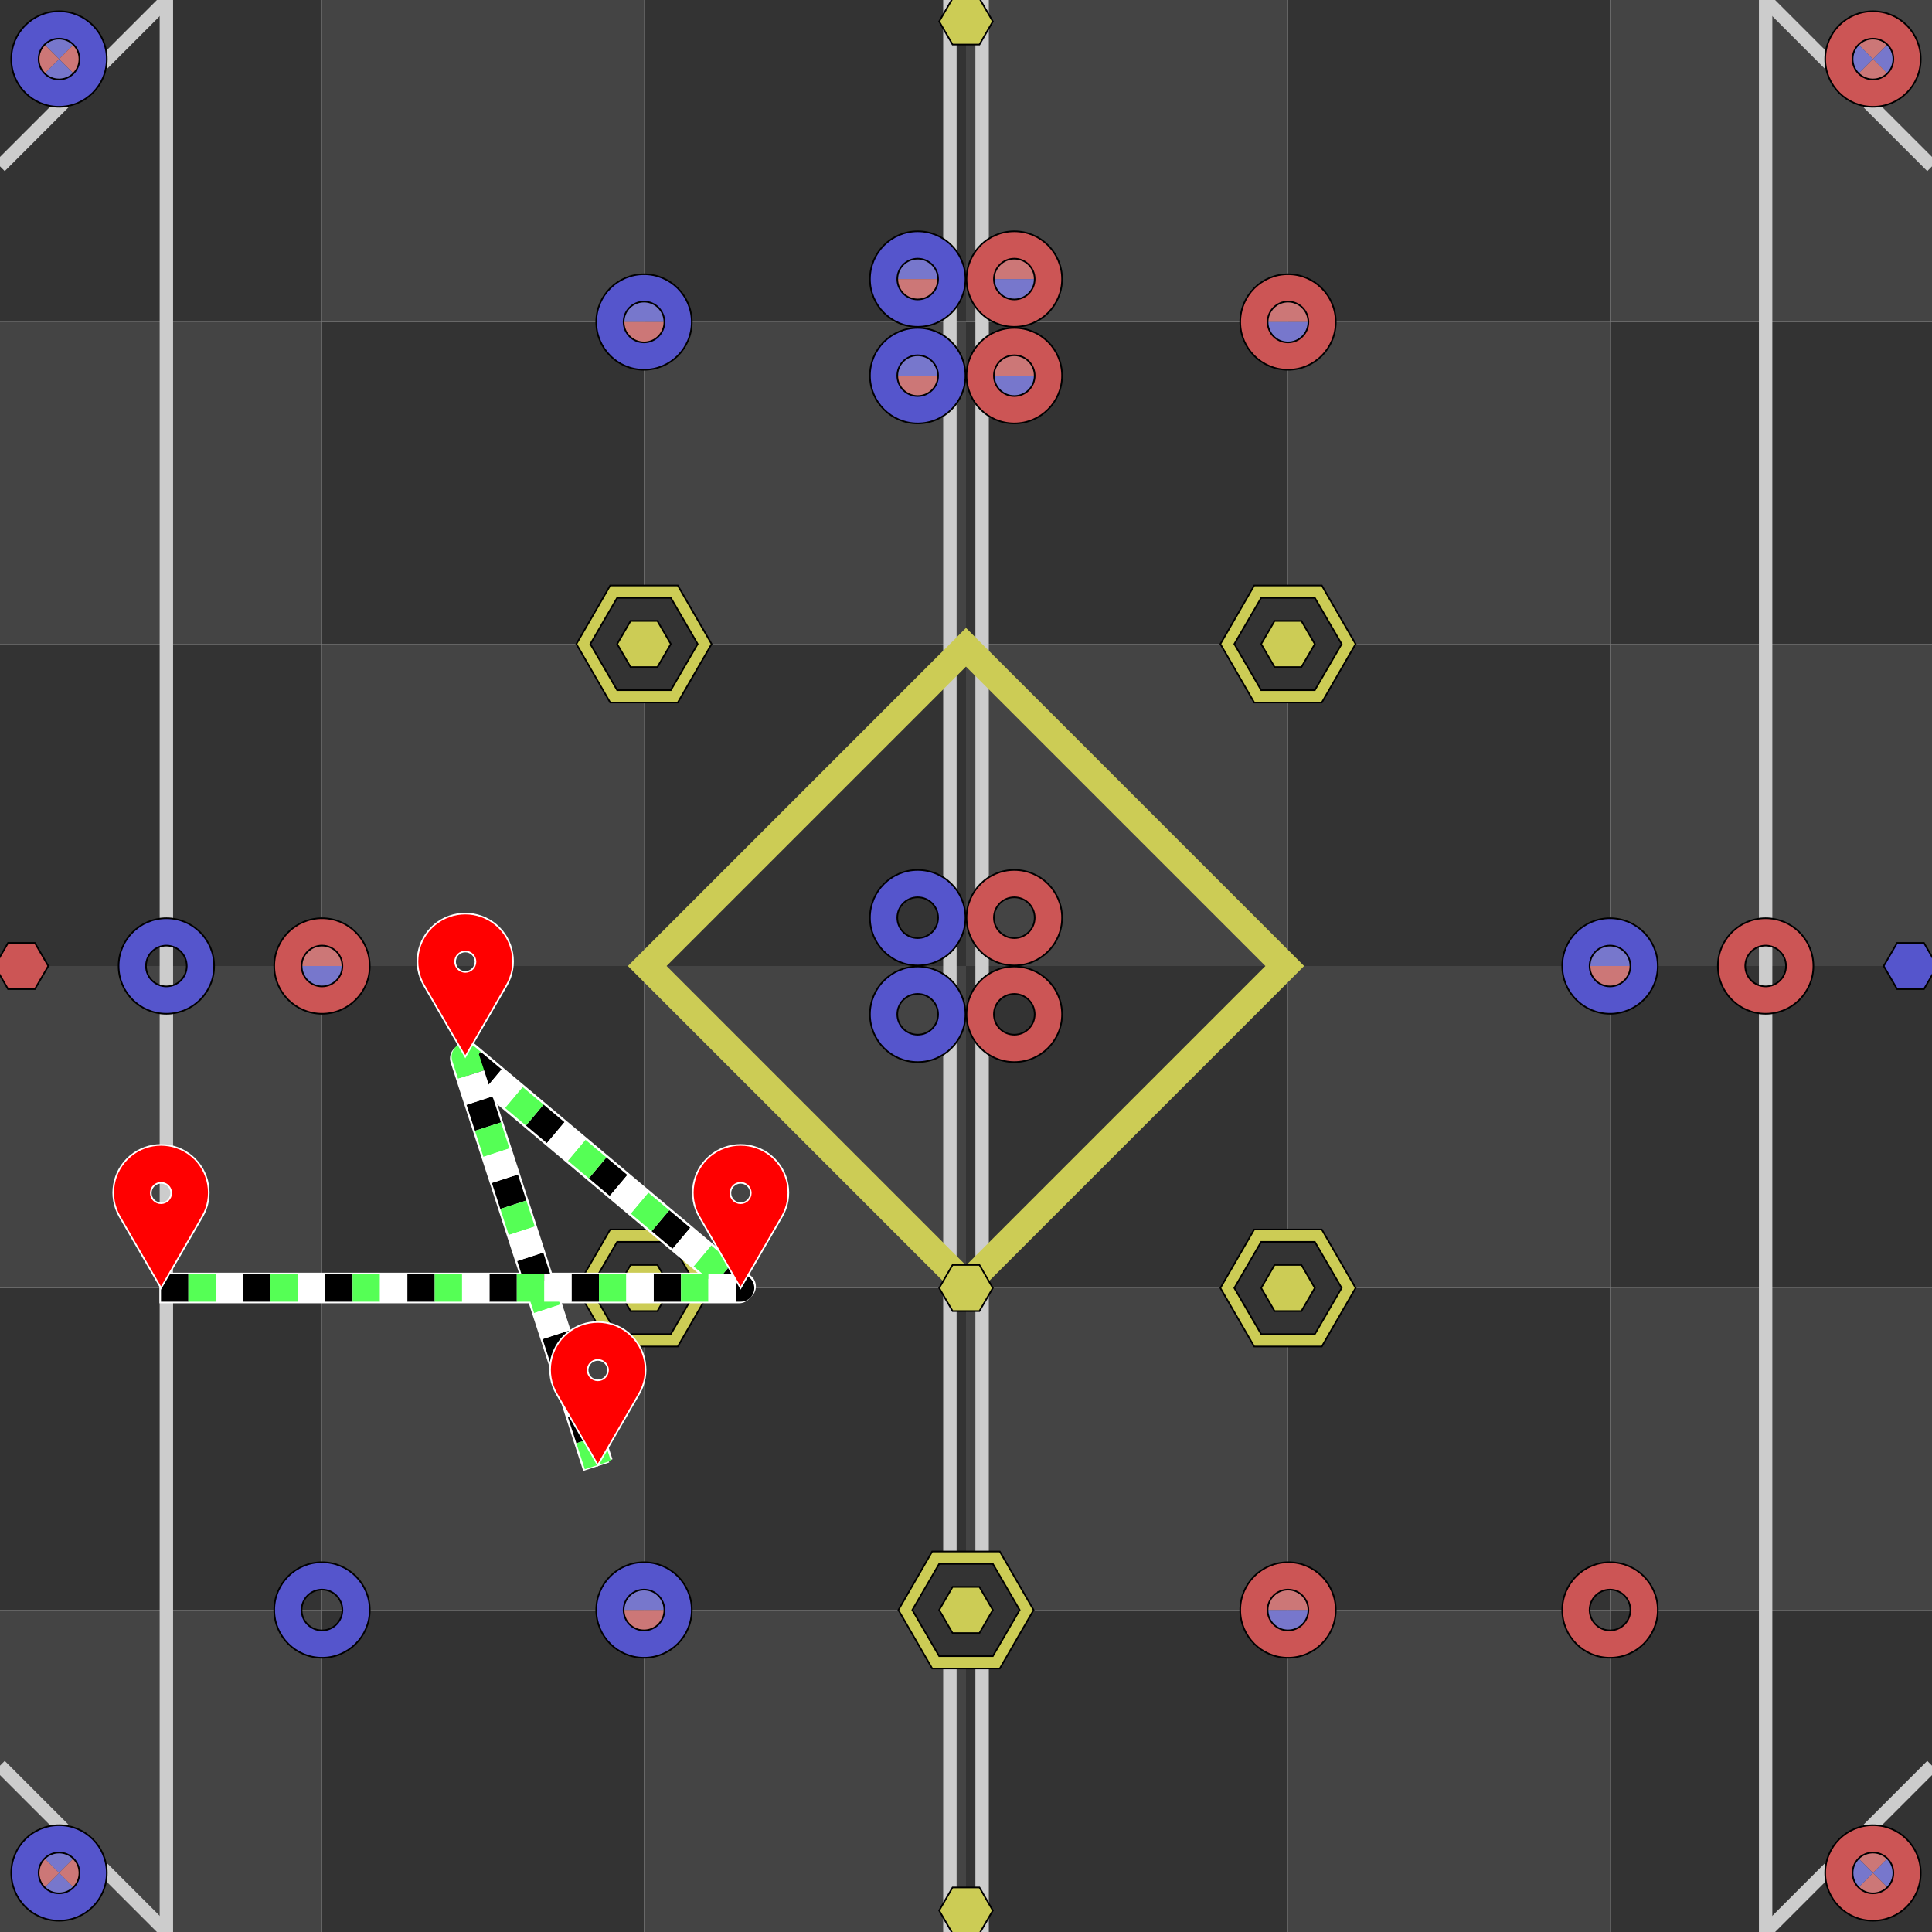
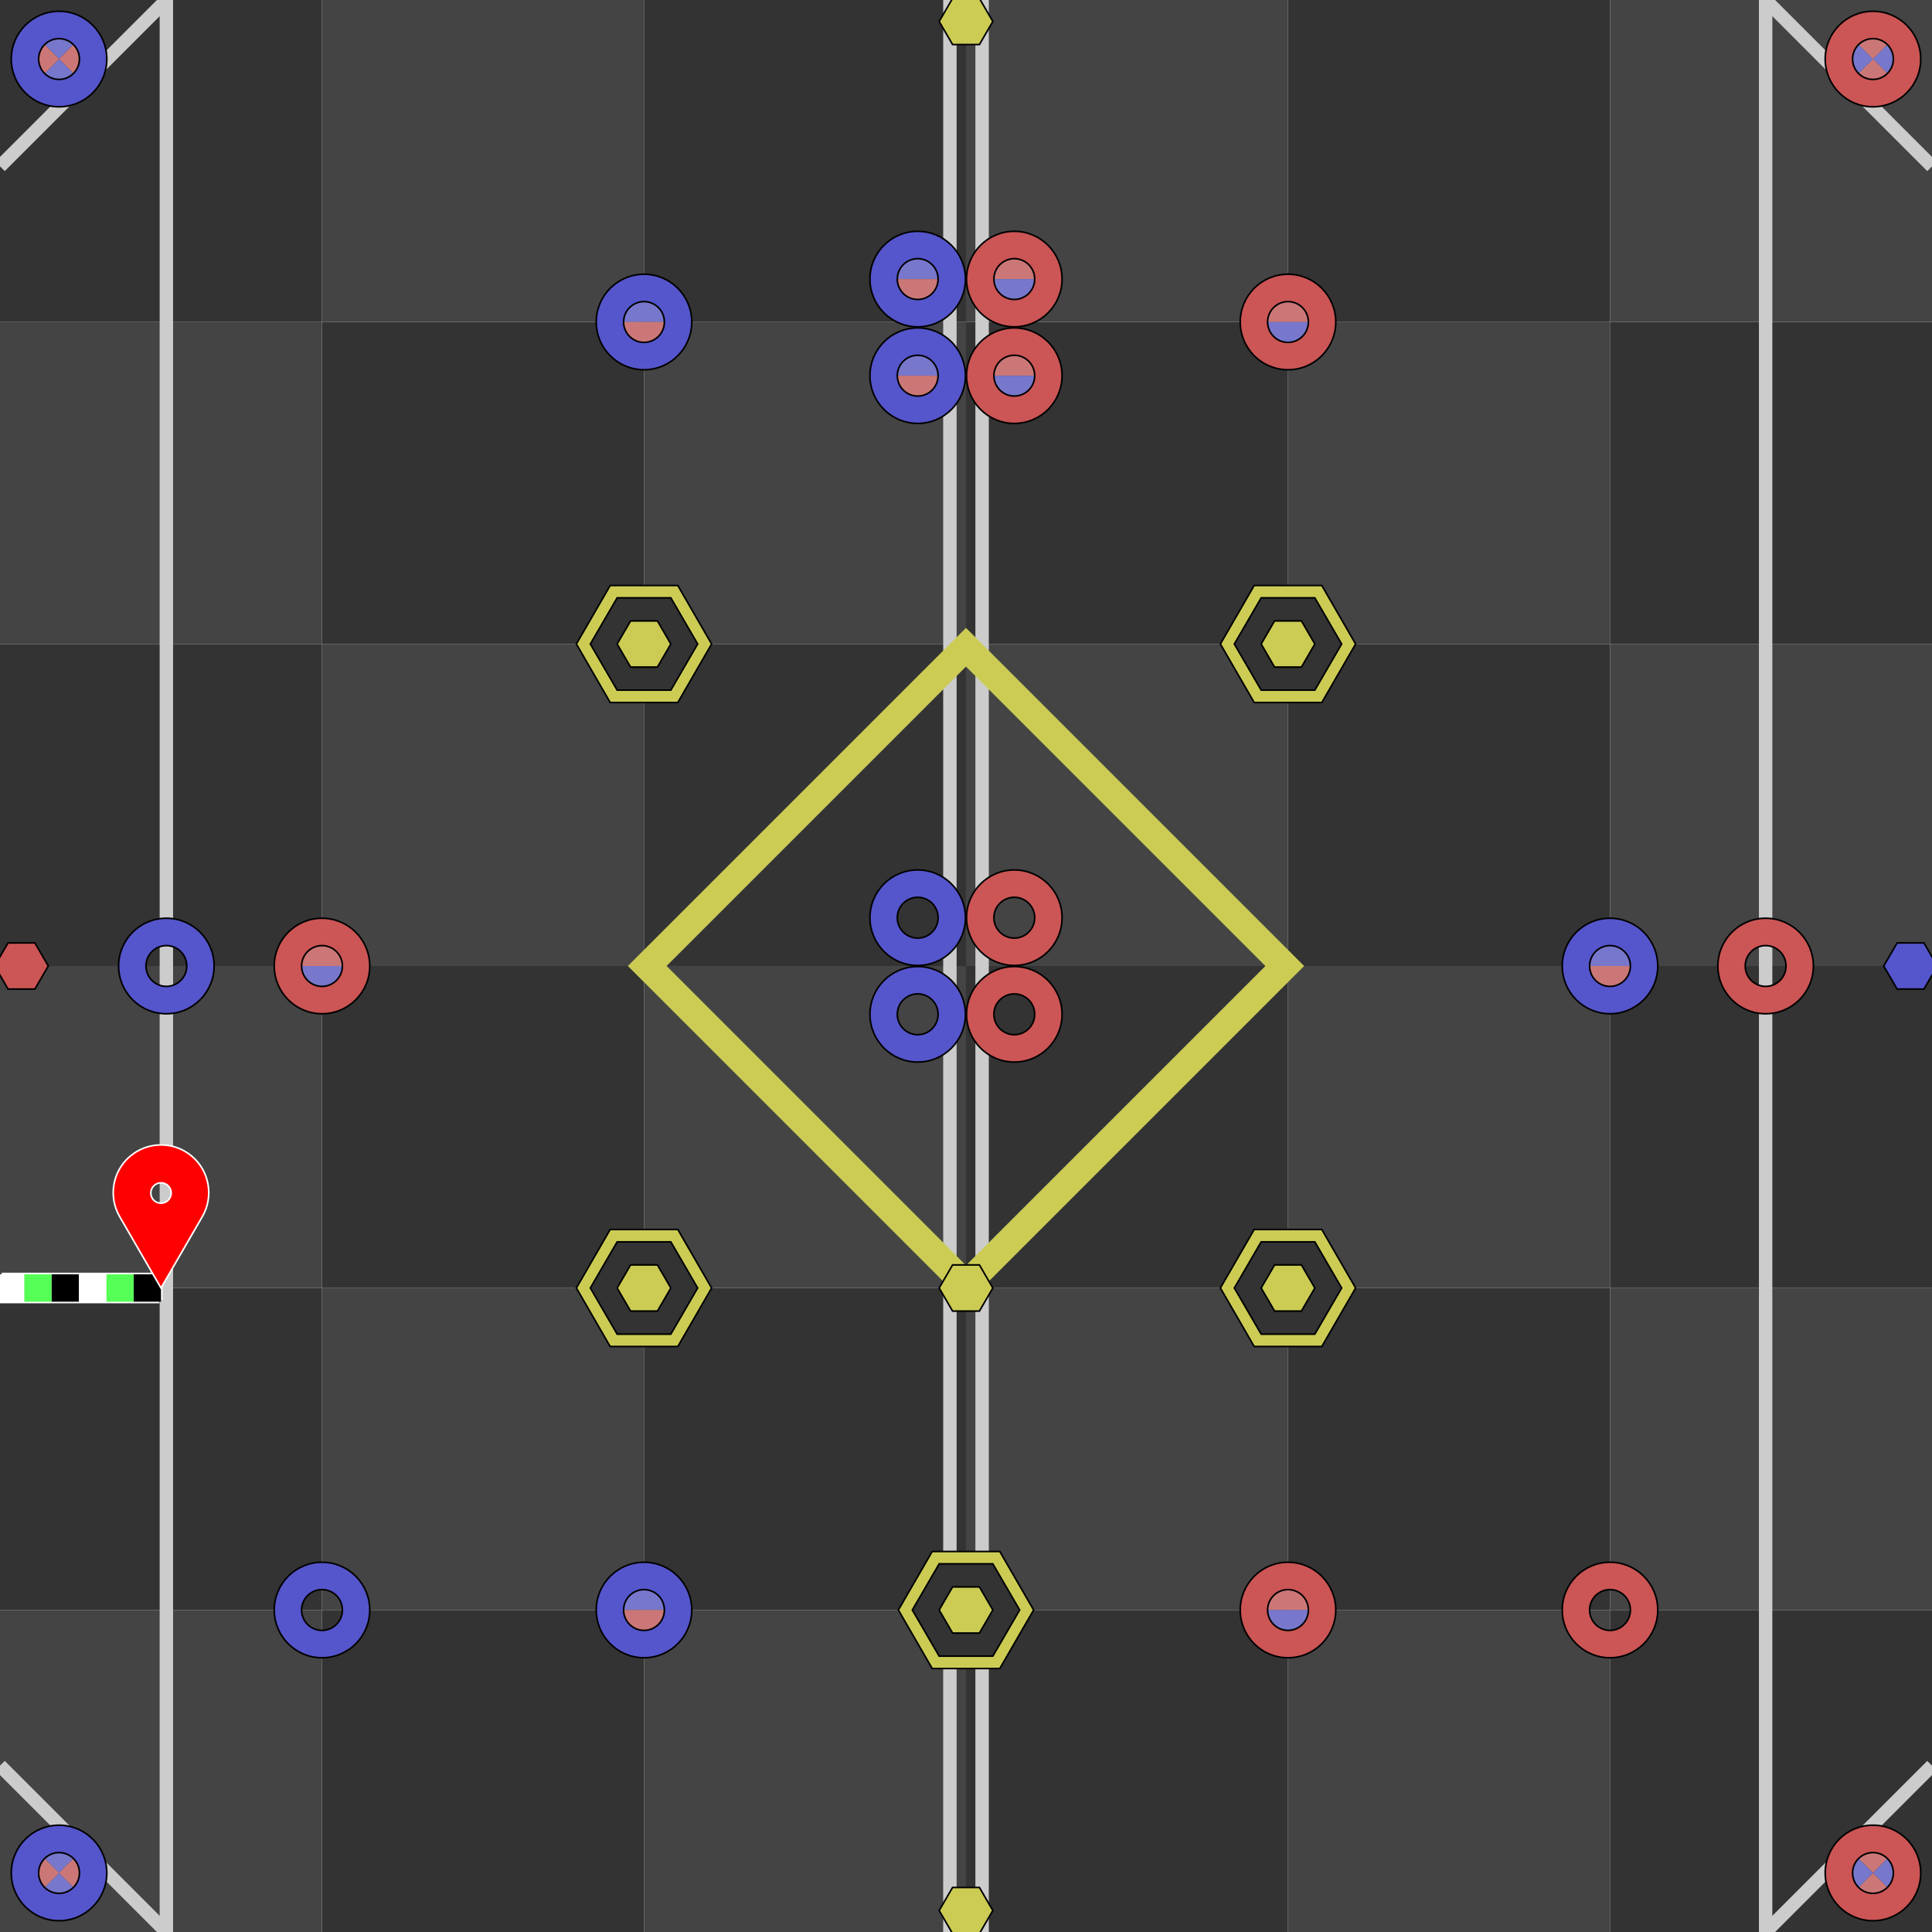
<svg xmlns="http://www.w3.org/2000/svg" version="1.1" width="600" height="600" viewBox="-1800 -1800 3600 3600">
  <g transform="scale(1, -1)">
    <rect x="-1800" y="-1800" width="600" height="600" fill="#444444" />
    <rect x="-1800" y="-1200" width="600" height="600" fill="#333333" />
    <rect x="-1800" y="-600" width="600" height="600" fill="#444444" />
    <rect x="-1800" y="0" width="600" height="600" fill="#333333" />
    <rect x="-1800" y="600" width="600" height="600" fill="#444444" />
    <rect x="-1800" y="1200" width="600" height="600" fill="#333333" />
    <rect x="-1200" y="-1800" width="600" height="600" fill="#333333" />
    <rect x="-1200" y="-1200" width="600" height="600" fill="#444444" />
    <rect x="-1200" y="-600" width="600" height="600" fill="#333333" />
    <rect x="-1200" y="0" width="600" height="600" fill="#444444" />
    <rect x="-1200" y="600" width="600" height="600" fill="#333333" />
    <rect x="-1200" y="1200" width="600" height="600" fill="#444444" />
    <rect x="-600" y="-1800" width="600" height="600" fill="#444444" />
    <rect x="-600" y="-1200" width="600" height="600" fill="#333333" />
    <rect x="-600" y="-600" width="600" height="600" fill="#444444" />
    <rect x="-600" y="0" width="600" height="600" fill="#333333" />
    <rect x="-600" y="600" width="600" height="600" fill="#444444" />
    <rect x="-600" y="1200" width="600" height="600" fill="#333333" />
    <rect x="0" y="-1800" width="600" height="600" fill="#333333" />
    <rect x="0" y="-1200" width="600" height="600" fill="#444444" />
    <rect x="0" y="-600" width="600" height="600" fill="#333333" />
    <rect x="0" y="0" width="600" height="600" fill="#444444" />
    <rect x="0" y="600" width="600" height="600" fill="#333333" />
    <rect x="0" y="1200" width="600" height="600" fill="#444444" />
    <rect x="600" y="-1800" width="600" height="600" fill="#444444" />
    <rect x="600" y="-1200" width="600" height="600" fill="#333333" />
    <rect x="600" y="-600" width="600" height="600" fill="#444444" />
    <rect x="600" y="0" width="600" height="600" fill="#333333" />
    <rect x="600" y="600" width="600" height="600" fill="#444444" />
    <rect x="600" y="1200" width="600" height="600" fill="#333333" />
    <rect x="1200" y="-1800" width="600" height="600" fill="#333333" />
    <rect x="1200" y="-1200" width="600" height="600" fill="#444444" />
    <rect x="1200" y="-600" width="600" height="600" fill="#333333" />
    <rect x="1200" y="0" width="600" height="600" fill="#444444" />
    <rect x="1200" y="600" width="600" height="600" fill="#333333" />
    <rect x="1200" y="1200" width="600" height="600" fill="#444444" />
    <line x1="-1490" y1="-1800" x2="-1490" y2="1800" stroke="#cccccc" stroke-width="25" />
    <line x1="-30" y1="-1800" x2="-30" y2="1800" stroke="#cccccc" stroke-width="25" />
    <line x1="30" y1="-1800" x2="30" y2="1800" stroke="#cccccc" stroke-width="25" />
    <line x1="1490" y1="-1800" x2="1490" y2="1800" stroke="#cccccc" stroke-width="25" />
    <line x1="-1800" y1="-1490" x2="-1490" y2="-1800" stroke="#cccccc" stroke-width="25" />
    <line x1="1800" y1="-1490" x2="1490" y2="-1800" stroke="#cccccc" stroke-width="25" />
    <line x1="-1800" y1="1490" x2="-1490" y2="1800" stroke="#cccccc" stroke-width="25" />
    <line x1="1800" y1="1490" x2="1490" y2="1800" stroke="#cccccc" stroke-width="25" />
    <rect x="-420" y="-420" width="840" height="840" transform="rotate(45)" stroke="#cccc55" fill="none" stroke-width="51" />
    <polygon points="-1710,0 -1735,43 -1785,43 -1810,0 -1785,-43 -1735,-43" fill="#cc5555" stroke="#000000" stroke-width="3" />
    <polygon points="1810,0 1785,43 1735,43 1710,0 1735,-43 1785,-43" fill="#5555cc" stroke="#000000" stroke-width="3" />
    <polygon points="50,1760 25,1803 -25,1803 -50,1760 -25,1717 25,1717" fill="#cccc55" stroke="#000000" stroke-width="3" />
    <polygon points="50,-600 25,-557 -25,-557 -50,-600 -25,-643 25,-643" fill="#cccc55" stroke="#000000" stroke-width="3" />
    <polygon points="50,-1760 25,-1717 -25,-1717 -50,-1760 -25,-1803 25,-1803" fill="#cccc55" stroke="#000000" stroke-width="3" />
    <polygon points="-474,600 -537,709 -663,709 -726,600 -663,491 -537,491" fill="#cccc55" stroke="#000000" stroke-width="3" />
    <polygon points="-500,600 -550,686 -650,686 -700,600 -650,514 -550,514" fill="#333333" stroke="#000000" stroke-width="3" />
    <polygon points="-550,600 -575,643 -625,643 -650,600 -625,557 -575,557" fill="#cccc55" stroke="#000000" stroke-width="3" />
    <polygon points="726,600 663,709 537,709 474,600 537,491 663,491" fill="#cccc55" stroke="#000000" stroke-width="3" />
    <polygon points="700,600 650,686 550,686 500,600 550,514 650,514" fill="#333333" stroke="#000000" stroke-width="3" />
    <polygon points="650,600 625,643 575,643 550,600 575,557 625,557" fill="#cccc55" stroke="#000000" stroke-width="3" />
    <polygon points="-474,-600 -537,-491 -663,-491 -726,-600 -663,-709 -537,-709" fill="#cccc55" stroke="#000000" stroke-width="3" />
    <polygon points="-500,-600 -550,-514 -650,-514 -700,-600 -650,-686 -550,-686" fill="#333333" stroke="#000000" stroke-width="3" />
    <polygon points="-550,-600 -575,-557 -625,-557 -650,-600 -625,-643 -575,-643" fill="#cccc55" stroke="#000000" stroke-width="3" />
    <polygon points="726,-600 663,-491 537,-491 474,-600 537,-709 663,-709" fill="#cccc55" stroke="#000000" stroke-width="3" />
    <polygon points="700,-600 650,-514 550,-514 500,-600 550,-686 650,-686" fill="#333333" stroke="#000000" stroke-width="3" />
    <polygon points="650,-600 625,-557 575,-557 550,-600 575,-643 625,-643" fill="#cccc55" stroke="#000000" stroke-width="3" />
    <polygon points="126,-1200 63,-1091 -63,-1091 -126,-1200 -63,-1309 63,-1309" fill="#cccc55" stroke="#000000" stroke-width="3" />
    <polygon points="100,-1200 50,-1114 -50,-1114 -100,-1200 -50,-1286 50,-1286" fill="#333333" stroke="#000000" stroke-width="3" />
    <polygon points="50,-1200 25,-1157 -25,-1157 -50,-1200 -25,-1243 25,-1243" fill="#cccc55" stroke="#000000" stroke-width="3" />
    <path d="M 1690,1690 l -63,63 a 89,89 0 0,0 126,0 z" fill="#cc7777" />
    <path d="M 1690,1690 l 63,63 a 89,89 0 0,0 0,-126 z" fill="#7777cc" />
    <path d="M 1690,1690 l 63,-63 a 89,89 0 0,0 -126,0 z" fill="#cc7777" />
    <path d="M 1690,1690 l -63,-63 a 89,89 0 0,0 0,126 z" fill="#7777cc" />
    <path d="M 1601,1690 a 89 89 0 0 0 178 0 a 89 89 0 0 0 -178 0 z m 51 0 a 38 38 0 0 0 76 0 a 38 38 0 0 0 -76 0 z" fill="#cc5555" stroke="#000000" stroke-width="3" fill-rule="evenodd" />
    <path d="M 1690,-1690 l -63,63 a 89,89 0 0,0 126,0 z" fill="#cc7777" />
    <path d="M 1690,-1690 l 63,63 a 89,89 0 0,0 0,-126 z" fill="#7777cc" />
    <path d="M 1690,-1690 l 63,-63 a 89,89 0 0,0 -126,0 z" fill="#cc7777" />
    <path d="M 1690,-1690 l -63,-63 a 89,89 0 0,0 0,126 z" fill="#7777cc" />
    <path d="M 1601,-1690 a 89 89 0 0 0 178 0 a 89 89 0 0 0 -178 0 z m 51 0 a 38 38 0 0 0 76 0 a 38 38 0 0 0 -76 0 z" fill="#cc5555" stroke="#000000" stroke-width="3" fill-rule="evenodd" />
    <path d="M -1690,1690 l -63,63 a 89,89 0 0,0 126,0 z" fill="#7777cc" />
    <path d="M -1690,1690 l 63,63 a 89,89 0 0,0 0,-126 z" fill="#cc7777" />
    <path d="M -1690,1690 l 63,-63 a 89,89 0 0,0 -126,0 z" fill="#7777cc" />
    <path d="M -1690,1690 l -63,-63 a 89,89 0 0,0 0,126 z" fill="#cc7777" />
    <path d="M -1779,1690 a 89 89 0 0 0 178 0 a 89 89 0 0 0 -178 0 z m 51 0 a 38 38 0 0 0 76 0 a 38 38 0 0 0 -76 0 z" fill="#5555cc" stroke="#000000" stroke-width="3" fill-rule="evenodd" />
    <path d="M -1690,-1690 l -63,63 a 89,89 0 0,0 126,0 z" fill="#7777cc" />
    <path d="M -1690,-1690 l 63,63 a 89,89 0 0,0 0,-126 z" fill="#cc7777" />
    <path d="M -1690,-1690 l 63,-63 a 89,89 0 0,0 -126,0 z" fill="#7777cc" />
    <path d="M -1690,-1690 l -63,-63 a 89,89 0 0,0 0,126 z" fill="#cc7777" />
    <path d="M -1779,-1690 a 89 89 0 0 0 178 0 a 89 89 0 0 0 -178 0 z m 51 0 a 38 38 0 0 0 76 0 a 38 38 0 0 0 -76 0 z" fill="#5555cc" stroke="#000000" stroke-width="3" fill-rule="evenodd" />
    <path d="M 1,1280 a 89,89 0 1,0 178,0" fill="#cc7777" />
    <path d="M 1,1280 a 89,89 0 1,1 178,0" fill="#7777cc" />
    <path d="M 1,1280 a 89 89 0 0 0 178 0 a 89 89 0 0 0 -178 0 z m 51 0 a 38 38 0 0 0 76 0 a 38 38 0 0 0 -76 0 z" fill="#cc5555" stroke="#000000" stroke-width="3" fill-rule="evenodd" />
    <path d="M 511,1200 a 89,89 0 1,0 178,0" fill="#cc7777" />
    <path d="M 511,1200 a 89,89 0 1,1 178,0" fill="#7777cc" />
    <path d="M 511,1200 a 89 89 0 0 0 178 0 a 89 89 0 0 0 -178 0 z m 51 0 a 38 38 0 0 0 76 0 a 38 38 0 0 0 -76 0 z" fill="#cc5555" stroke="#000000" stroke-width="3" fill-rule="evenodd" />
    <path d="M 1,1100 a 89,89 0 1,0 178,0" fill="#cc7777" />
    <path d="M 1,1100 a 89,89 0 1,1 178,0" fill="#7777cc" />
    <path d="M 1,1100 a 89 89 0 0 0 178 0 a 89 89 0 0 0 -178 0 z m 51 0 a 38 38 0 0 0 76 0 a 38 38 0 0 0 -76 0 z" fill="#cc5555" stroke="#000000" stroke-width="3" fill-rule="evenodd" />
    <path d="M -1289,0 a 89,89 0 1,0 178,0" fill="#cc7777" />
    <path d="M -1289,0 a 89,89 0 1,1 178,0" fill="#7777cc" />
    <path d="M -1289,0 a 89 89 0 0 0 178 0 a 89 89 0 0 0 -178 0 z m 51 0 a 38 38 0 0 0 76 0 a 38 38 0 0 0 -76 0 z" fill="#cc5555" stroke="#000000" stroke-width="3" fill-rule="evenodd" />
    <path d="M 511,-1200 a 89,89 0 1,0 178,0" fill="#cc7777" />
    <path d="M 511,-1200 a 89,89 0 1,1 178,0" fill="#7777cc" />
    <path d="M 511,-1200 a 89 89 0 0 0 178 0 a 89 89 0 0 0 -178 0 z m 51 0 a 38 38 0 0 0 76 0 a 38 38 0 0 0 -76 0 z" fill="#cc5555" stroke="#000000" stroke-width="3" fill-rule="evenodd" />
    <path d="M -179,1280 a 89,89 0 1,0 178,0" fill="#7777cc" />
    <path d="M -179,1280 a 89,89 0 1,1 178,0" fill="#cc7777" />
    <path d="M -179,1280 a 89 89 0 0 0 178 0 a 89 89 0 0 0 -178 0 z m 51 0 a 38 38 0 0 0 76 0 a 38 38 0 0 0 -76 0 z" fill="#5555cc" stroke="#000000" stroke-width="3" fill-rule="evenodd" />
    <path d="M -689,1200 a 89,89 0 1,0 178,0" fill="#7777cc" />
    <path d="M -689,1200 a 89,89 0 1,1 178,0" fill="#cc7777" />
    <path d="M -689,1200 a 89 89 0 0 0 178 0 a 89 89 0 0 0 -178 0 z m 51 0 a 38 38 0 0 0 76 0 a 38 38 0 0 0 -76 0 z" fill="#5555cc" stroke="#000000" stroke-width="3" fill-rule="evenodd" />
    <path d="M -179,1100 a 89,89 0 1,0 178,0" fill="#7777cc" />
    <path d="M -179,1100 a 89,89 0 1,1 178,0" fill="#cc7777" />
    <path d="M -179,1100 a 89 89 0 0 0 178 0 a 89 89 0 0 0 -178 0 z m 51 0 a 38 38 0 0 0 76 0 a 38 38 0 0 0 -76 0 z" fill="#5555cc" stroke="#000000" stroke-width="3" fill-rule="evenodd" />
    <path d="M 1111,0 a 89,89 0 1,0 178,0" fill="#7777cc" />
    <path d="M 1111,0 a 89,89 0 1,1 178,0" fill="#cc7777" />
    <path d="M 1111,0 a 89 89 0 0 0 178 0 a 89 89 0 0 0 -178 0 z m 51 0 a 38 38 0 0 0 76 0 a 38 38 0 0 0 -76 0 z" fill="#5555cc" stroke="#000000" stroke-width="3" fill-rule="evenodd" />
    <path d="M -689,-1200 a 89,89 0 1,0 178,0" fill="#7777cc" />
    <path d="M -689,-1200 a 89,89 0 1,1 178,0" fill="#cc7777" />
    <path d="M -689,-1200 a 89 89 0 0 0 178 0 a 89 89 0 0 0 -178 0 z m 51 0 a 38 38 0 0 0 76 0 a 38 38 0 0 0 -76 0 z" fill="#5555cc" stroke="#000000" stroke-width="3" fill-rule="evenodd" />
    <path d="M 1,90 a 89 89 0 0 0 178 0 a 89 89 0 0 0 -178 0 z m 51 0 a 38 38 0 0 0 76 0 a 38 38 0 0 0 -76 0 z" fill="#cc5555" stroke="#000000" stroke-width="3" fill-rule="evenodd" />
    <path d="M 1401,0 a 89 89 0 0 0 178 0 a 89 89 0 0 0 -178 0 z m 51 0 a 38 38 0 0 0 76 0 a 38 38 0 0 0 -76 0 z" fill="#cc5555" stroke="#000000" stroke-width="3" fill-rule="evenodd" />
    <path d="M 1,-90 a 89 89 0 0 0 178 0 a 89 89 0 0 0 -178 0 z m 51 0 a 38 38 0 0 0 76 0 a 38 38 0 0 0 -76 0 z" fill="#cc5555" stroke="#000000" stroke-width="3" fill-rule="evenodd" />
    <path d="M 1111,-1200 a 89 89 0 0 0 178 0 a 89 89 0 0 0 -178 0 z m 51 0 a 38 38 0 0 0 76 0 a 38 38 0 0 0 -76 0 z" fill="#cc5555" stroke="#000000" stroke-width="3" fill-rule="evenodd" />
    <path d="M -179,90 a 89 89 0 0 0 178 0 a 89 89 0 0 0 -178 0 z m 51 0 a 38 38 0 0 0 76 0 a 38 38 0 0 0 -76 0 z" fill="#5555cc" stroke="#000000" stroke-width="3" fill-rule="evenodd" />
    <path d="M -1579,0 a 89 89 0 0 0 178 0 a 89 89 0 0 0 -178 0 z m 51 0 a 38 38 0 0 0 76 0 a 38 38 0 0 0 -76 0 z" fill="#5555cc" stroke="#000000" stroke-width="3" fill-rule="evenodd" />
    <path d="M -179,-90 a 89 89 0 0 0 178 0 a 89 89 0 0 0 -178 0 z m 51 0 a 38 38 0 0 0 76 0 a 38 38 0 0 0 -76 0 z" fill="#5555cc" stroke="#000000" stroke-width="3" fill-rule="evenodd" />
    <path d="M -1289,-1200 a 89 89 0 0 0 178 0 a 89 89 0 0 0 -178 0 z m 51 0 a 38 38 0 0 0 76 0 a 38 38 0 0 0 -76 0 z" fill="#5555cc" stroke="#000000" stroke-width="3" fill-rule="evenodd" />
-     <polyline points="-1497,-597 -417,-597 -930,-166 -683,-927" fill="none" stroke="#ffffff" stroke-width="51" stroke-linejoin="round" />
-     <polyline points="-1503,-603 -423,-603 -936,-172 -689,-933" fill="none" stroke="#ffffff" stroke-width="51" stroke-linejoin="round" />
-     <polyline points="-1500,-600 -420,-600 -933,-169 -686,-930" fill="none" stroke="#000000" stroke-width="51" stroke-dasharray="51,102" stroke-linejoin="round" />
-     <polyline points="-1500,-600 -420,-600 -933,-169 -686,-930" fill="none" stroke="#55ff55" stroke-width="51" stroke-dasharray="51,102" stroke-dashoffset="102" stroke-linejoin="round" />
-     <polyline points="-1500,-600 -420,-600 -933,-169 -686,-930" fill="none" stroke="#ffffff" stroke-width="51" stroke-dasharray="51,102" stroke-dashoffset="51" stroke-linejoin="round" />
+     <polyline points="-1497,-597 -1797,-597" fill="none" stroke="#ffffff" stroke-width="51" stroke-linejoin="round" />
+     <polyline points="-1503,-603 -1803,-603" fill="none" stroke="#ffffff" stroke-width="51" stroke-linejoin="round" />
+     <polyline points="-1500,-600 -1800,-600" fill="none" stroke="#000000" stroke-width="51" stroke-dasharray="51,102" stroke-linejoin="round" />
+     <polyline points="-1500,-600 -1800,-600" fill="none" stroke="#55ff55" stroke-width="51" stroke-dasharray="51,102" stroke-dashoffset="102" stroke-linejoin="round" />
+     <polyline points="-1500,-600 -1800,-600" fill="none" stroke="#ffffff" stroke-width="51" stroke-dasharray="51,102" stroke-dashoffset="51" stroke-linejoin="round" />
    <path d="M -1500,-600 l -77 133 a 89 89 0 1 0 154 0 z m -19 177 a 19 19 0 0 0 38 0 a 19 19 0 0 0 -38 0 z" fill="#ff0000" stroke="#ffffff" stroke-width="3" fill-rule="evenodd" />
-     <path d="M -420,-600 l -77 133 a 89 89 0 1 0 154 0 z m -19 177 a 19 19 0 0 0 38 0 a 19 19 0 0 0 -38 0 z" fill="#ff0000" stroke="#ffffff" stroke-width="3" fill-rule="evenodd" />
-     <path d="M -933,-169 l -77 133 a 89 89 0 1 0 154 0 z m -19 177 a 19 19 0 0 0 38 0 a 19 19 0 0 0 -38 0 z" fill="#ff0000" stroke="#ffffff" stroke-width="3" fill-rule="evenodd" />
-     <path d="M -686,-930 l -77 133 a 89 89 0 1 0 154 0 z m -19 177 a 19 19 0 0 0 38 0 a 19 19 0 0 0 -38 0 z" fill="#ff0000" stroke="#ffffff" stroke-width="3" fill-rule="evenodd" />
  </g>
</svg>
